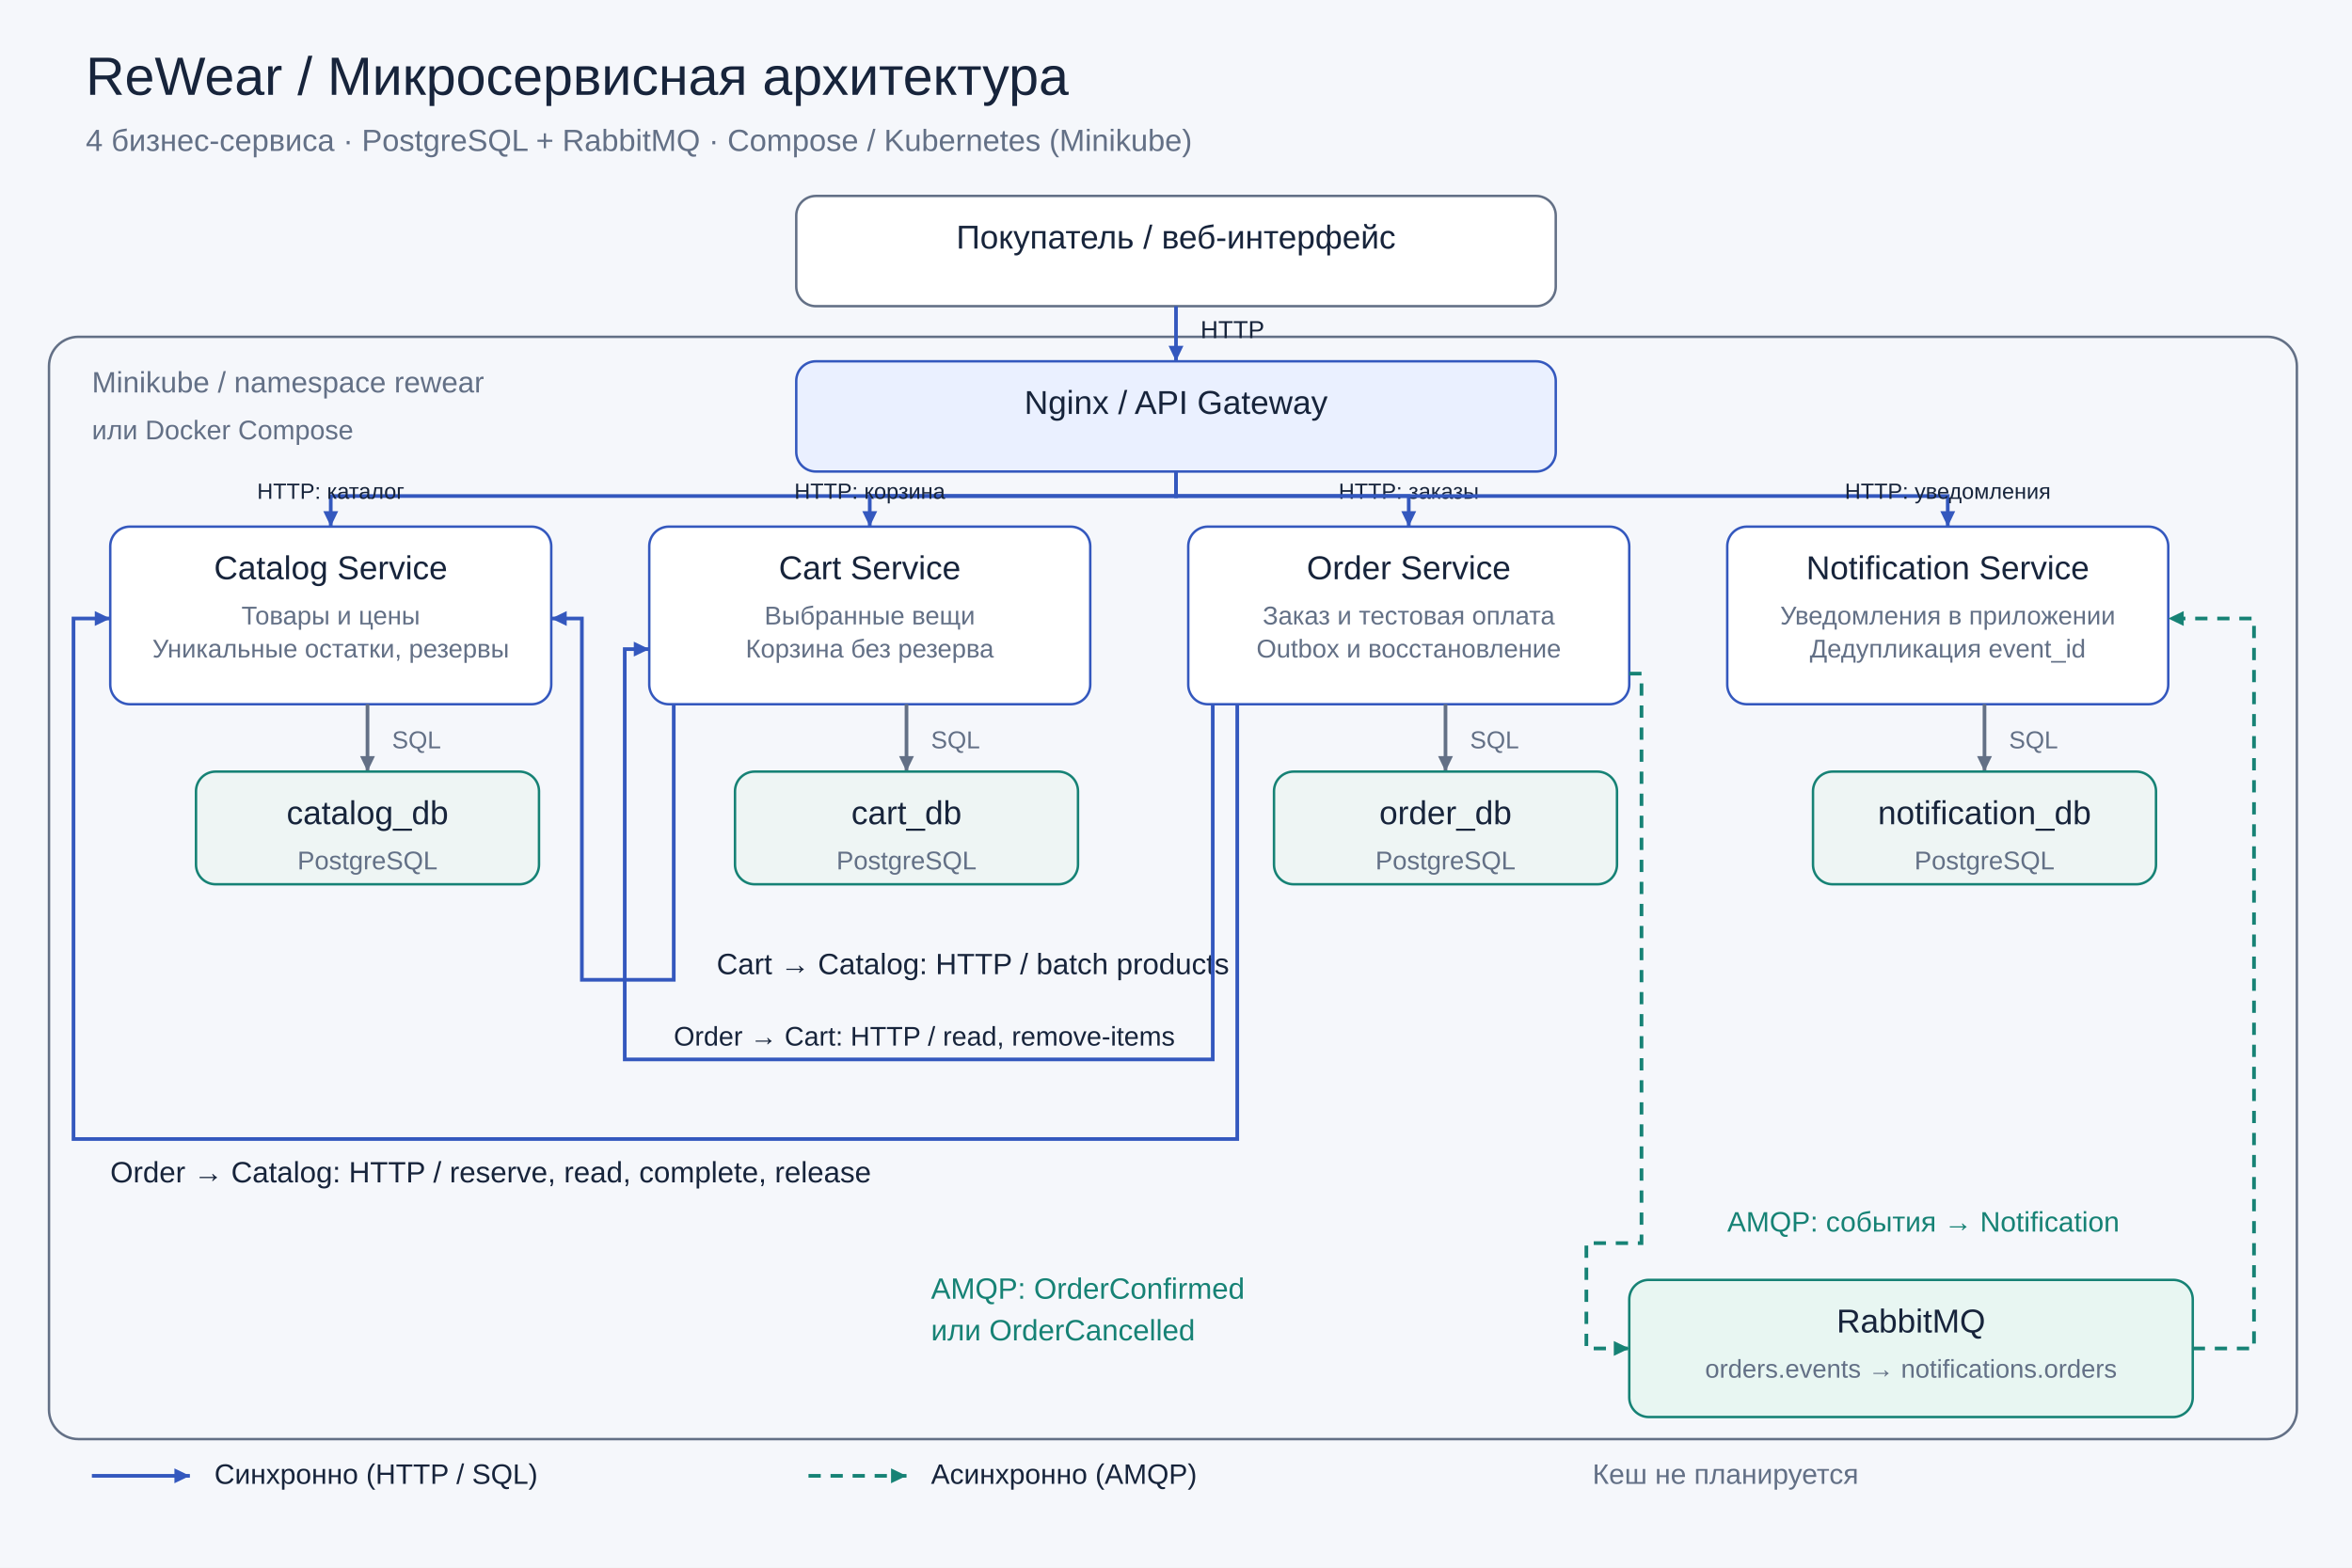
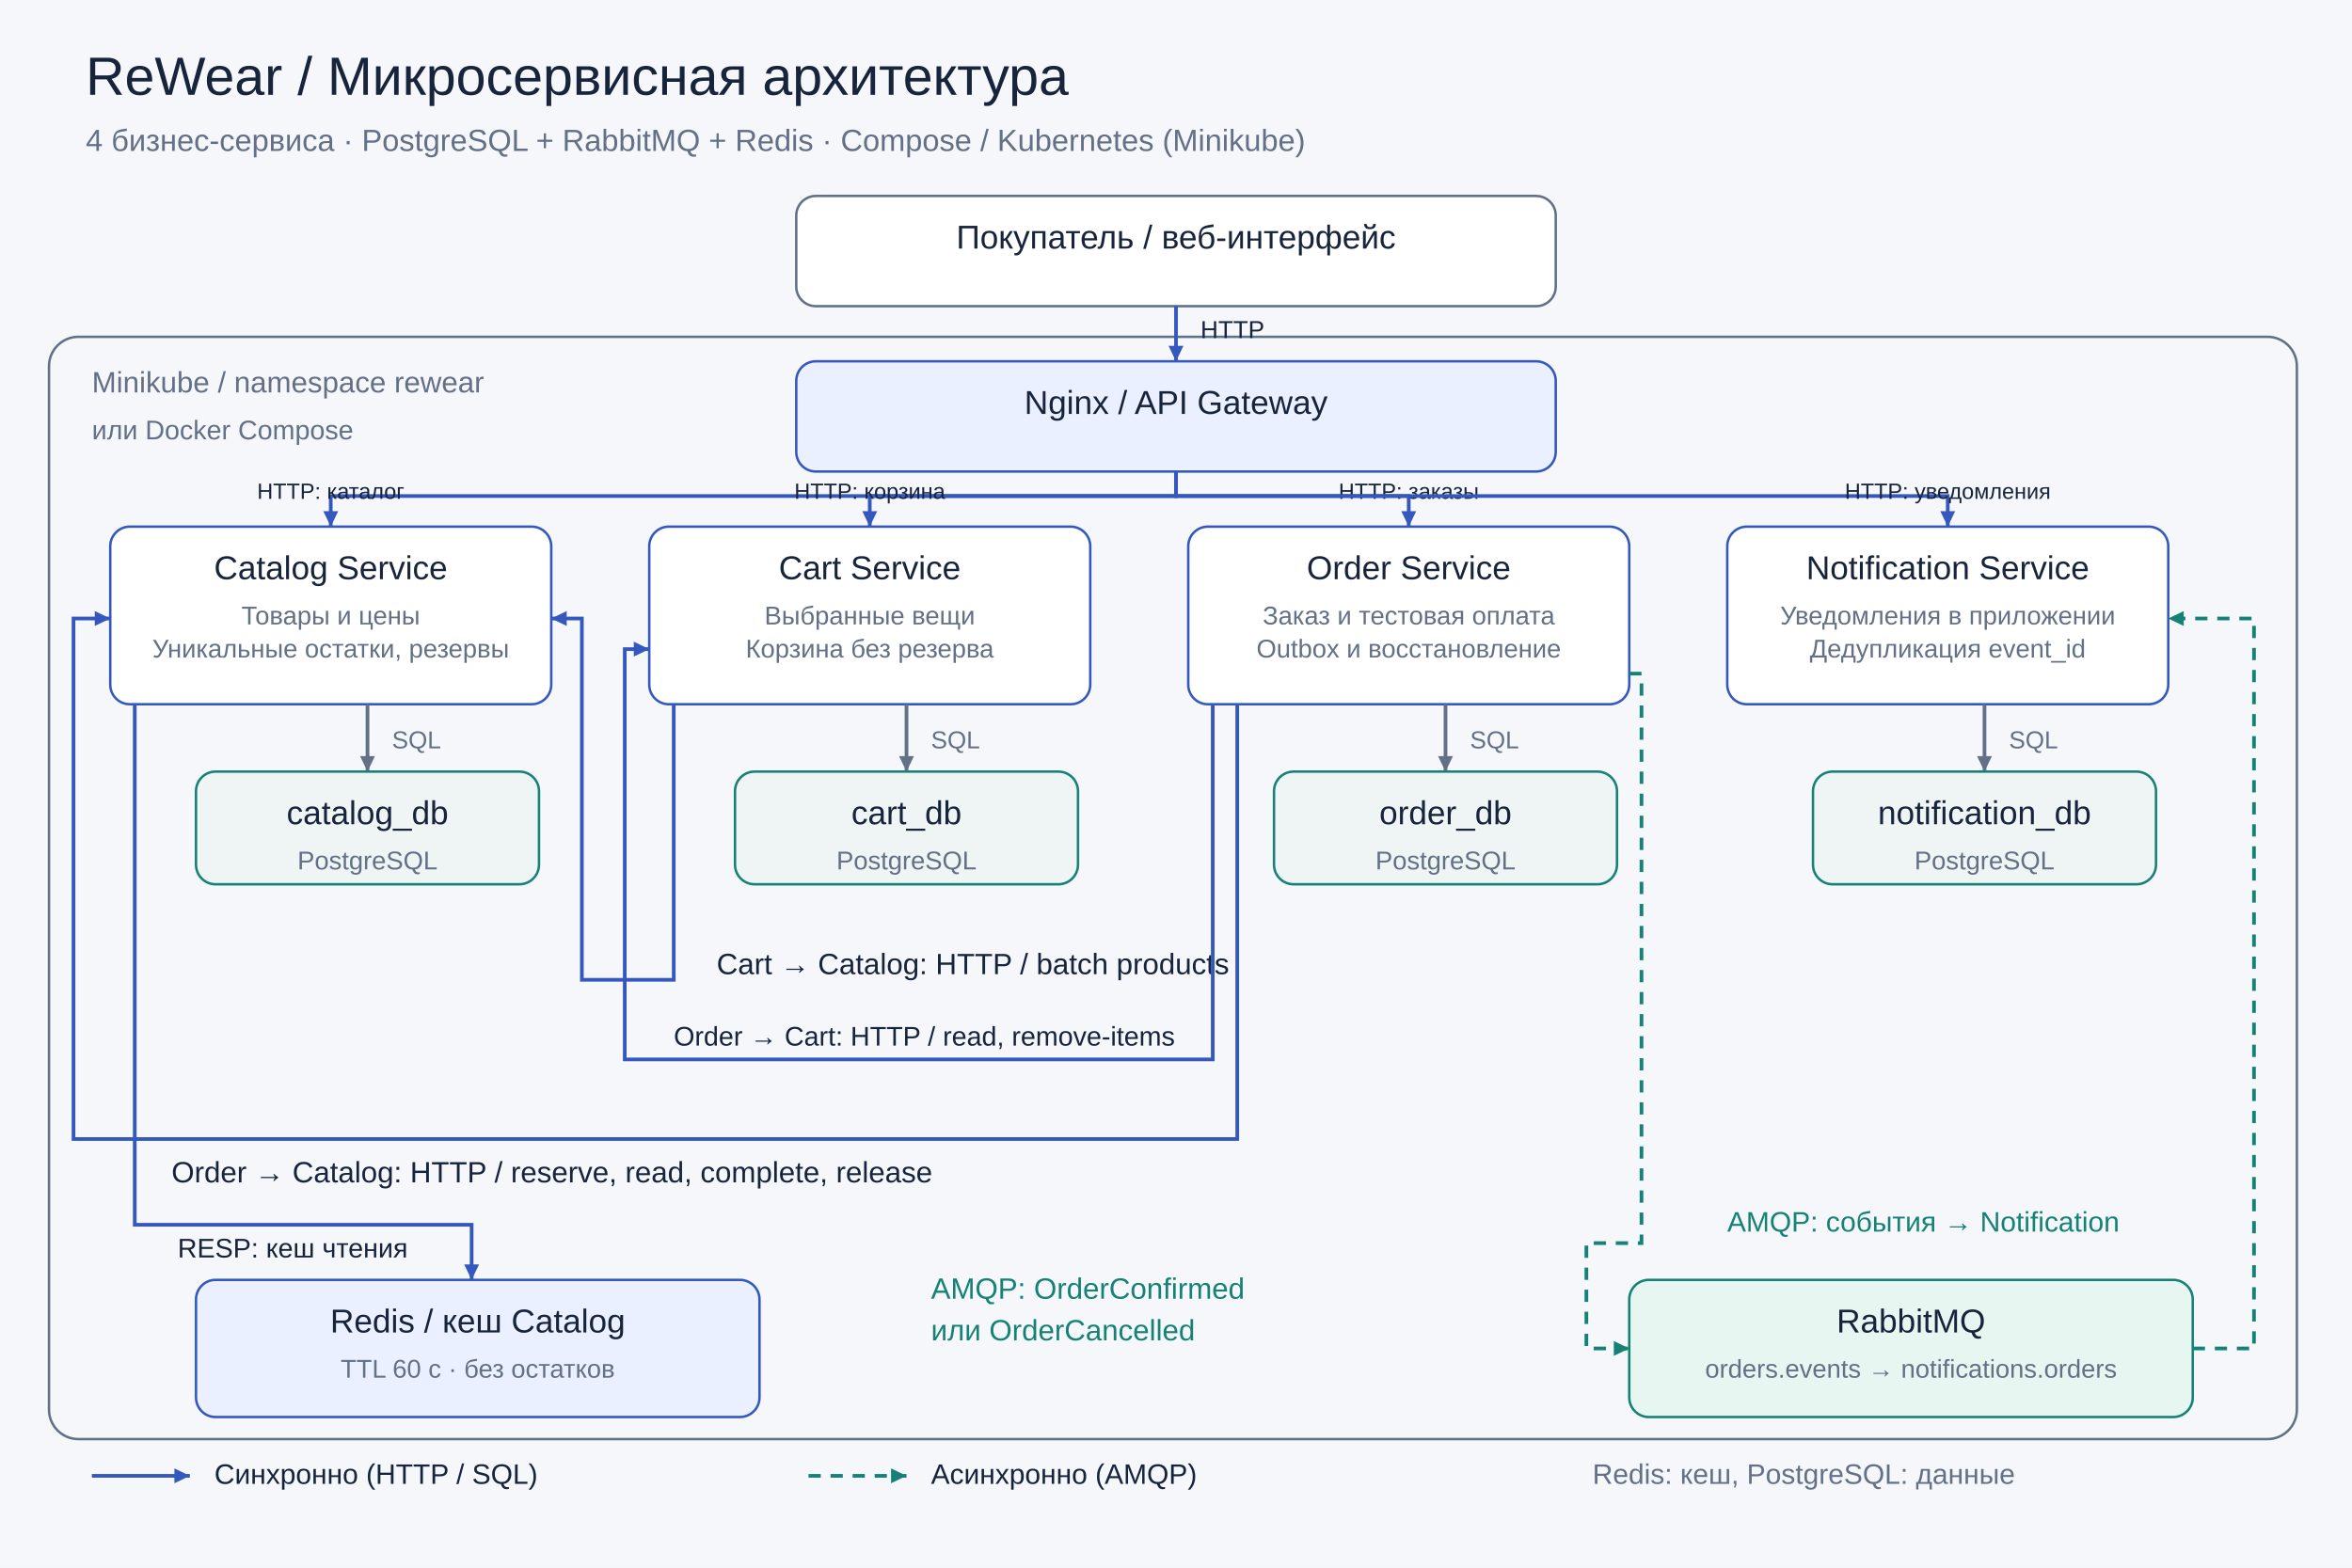
<svg xmlns="http://www.w3.org/2000/svg" width="1920" height="1280" viewBox="0 0 1920 1280">
  <rect width="100%" height="100%" fill="#f5f7fb" />
  <rect x="40" y="275" width="1835" height="900" rx="24" fill="none" stroke="#637086" stroke-width="2" />
  <text x="75" y="320.4" font-family="Arial,DejaVu Sans,sans-serif" font-size="24" fill="#637086" text-anchor="start">Minikube / namespace rewear</text>
  <text x="75" y="358.7" font-family="Arial,DejaVu Sans,sans-serif" font-size="22" fill="#637086" text-anchor="start">или Docker Compose</text>
  <text x="70" y="77.4" font-family="Arial,DejaVu Sans,sans-serif" font-size="44" fill="#17243b" text-anchor="start">ReWear / Микросервисная архитектура</text>
-   <text x="70" y="123.25" font-family="Arial,DejaVu Sans,sans-serif" font-size="25" fill="#637086" text-anchor="start">4 бизнес-сервиса · PostgreSQL + RabbitMQ · Compose / Kubernetes (Minikube)</text>
+   <text x="70" y="123.25" font-family="Arial,DejaVu Sans,sans-serif" font-size="25" fill="#637086" text-anchor="start">4 бизнес-сервиса · PostgreSQL + RabbitMQ + Redis · Compose / Kubernetes (Minikube)</text>
  <rect x="650" y="160" width="620" height="90" rx="16" fill="white" stroke="#637086" stroke-width="2" />
  <text x="960.0" y="202.95" font-family="Arial,DejaVu Sans,sans-serif" font-size="27" fill="#17243b" text-anchor="middle">Покупатель / веб-интерфейс</text>
  <rect x="650" y="295" width="620" height="90" rx="16" fill="#eaf0ff" stroke="#3458be" stroke-width="2" />
  <text x="960.0" y="337.95" font-family="Arial,DejaVu Sans,sans-serif" font-size="27" fill="#17243b" text-anchor="middle">Nginx / API Gateway</text>
  <polyline points="960,250 960,295" fill="none" stroke="#3458be" stroke-width="3" />
  <polygon points="960,295 953.926,282.386 966.074,282.386" fill="#3458be" />
  <text x="980" y="276.0" font-family="Arial,DejaVu Sans,sans-serif" font-size="20" fill="#17243b" text-anchor="start">HTTP</text>
  <polyline points="960,385 960,405 270,405 270,430" fill="none" stroke="#3458be" stroke-width="3" />
  <polygon points="270,430 263.926,417.386 276.074,417.386" fill="#3458be" />
  <text x="270" y="407.3" font-family="Arial,DejaVu Sans,sans-serif" font-size="18" fill="#17243b" text-anchor="middle">HTTP: каталог</text>
  <polyline points="960,385 960,405 710,405 710,430" fill="none" stroke="#3458be" stroke-width="3" />
  <polygon points="710,430 703.926,417.386 716.074,417.386" fill="#3458be" />
  <text x="710" y="407.3" font-family="Arial,DejaVu Sans,sans-serif" font-size="18" fill="#17243b" text-anchor="middle">HTTP: корзина</text>
  <polyline points="960,385 960,405 1150,405 1150,430" fill="none" stroke="#3458be" stroke-width="3" />
  <polygon points="1150,430 1143.926,417.386 1156.074,417.386" fill="#3458be" />
  <text x="1150" y="407.3" font-family="Arial,DejaVu Sans,sans-serif" font-size="18" fill="#17243b" text-anchor="middle">HTTP: заказы</text>
  <polyline points="960,385 960,405 1590,405 1590,430" fill="none" stroke="#3458be" stroke-width="3" />
  <polygon points="1590,430 1583.926,417.386 1596.074,417.386" fill="#3458be" />
  <text x="1590" y="407.3" font-family="Arial,DejaVu Sans,sans-serif" font-size="18" fill="#17243b" text-anchor="middle">HTTP: уведомления</text>
  <rect x="90" y="430" width="360" height="145" rx="16" fill="white" stroke="#3458be" stroke-width="2" />
  <text x="270.0" y="472.95" font-family="Arial,DejaVu Sans,sans-serif" font-size="27" fill="#17243b" text-anchor="middle">Catalog Service</text>
  <text x="270.0" y="509.85" font-family="Arial,DejaVu Sans,sans-serif" font-size="21" fill="#637086" text-anchor="middle">Товары и цены</text>
  <text x="270.0" y="536.85" font-family="Arial,DejaVu Sans,sans-serif" font-size="21" fill="#637086" text-anchor="middle">Уникальные остатки, резервы</text>
  <polyline points="300,575 300,630" fill="none" stroke="#637086" stroke-width="3" />
  <polygon points="300,630 293.926,617.386 306.074,617.386" fill="#637086" />
  <text x="320" y="611.0" font-family="Arial,DejaVu Sans,sans-serif" font-size="20" fill="#637086" text-anchor="start">SQL</text>
  <rect x="160" y="630" width="280" height="92" rx="16" fill="#eef5f4" stroke="#168275" stroke-width="2" />
  <text x="300.0" y="672.95" font-family="Arial,DejaVu Sans,sans-serif" font-size="27" fill="#17243b" text-anchor="middle">catalog_db</text>
  <text x="300.0" y="709.85" font-family="Arial,DejaVu Sans,sans-serif" font-size="21" fill="#637086" text-anchor="middle">PostgreSQL</text>
  <rect x="530" y="430" width="360" height="145" rx="16" fill="white" stroke="#3458be" stroke-width="2" />
  <text x="710.0" y="472.95" font-family="Arial,DejaVu Sans,sans-serif" font-size="27" fill="#17243b" text-anchor="middle">Cart Service</text>
  <text x="710.0" y="509.85" font-family="Arial,DejaVu Sans,sans-serif" font-size="21" fill="#637086" text-anchor="middle">Выбранные вещи</text>
  <text x="710.0" y="536.85" font-family="Arial,DejaVu Sans,sans-serif" font-size="21" fill="#637086" text-anchor="middle">Корзина без резерва</text>
  <polyline points="740,575 740,630" fill="none" stroke="#637086" stroke-width="3" />
  <polygon points="740,630 733.926,617.386 746.074,617.386" fill="#637086" />
  <text x="760" y="611.0" font-family="Arial,DejaVu Sans,sans-serif" font-size="20" fill="#637086" text-anchor="start">SQL</text>
  <rect x="600" y="630" width="280" height="92" rx="16" fill="#eef5f4" stroke="#168275" stroke-width="2" />
  <text x="740.0" y="672.95" font-family="Arial,DejaVu Sans,sans-serif" font-size="27" fill="#17243b" text-anchor="middle">cart_db</text>
  <text x="740.0" y="709.85" font-family="Arial,DejaVu Sans,sans-serif" font-size="21" fill="#637086" text-anchor="middle">PostgreSQL</text>
  <rect x="970" y="430" width="360" height="145" rx="16" fill="white" stroke="#3458be" stroke-width="2" />
  <text x="1150.0" y="472.95" font-family="Arial,DejaVu Sans,sans-serif" font-size="27" fill="#17243b" text-anchor="middle">Order Service</text>
  <text x="1150.0" y="509.85" font-family="Arial,DejaVu Sans,sans-serif" font-size="21" fill="#637086" text-anchor="middle">Заказ и тестовая оплата</text>
  <text x="1150.0" y="536.85" font-family="Arial,DejaVu Sans,sans-serif" font-size="21" fill="#637086" text-anchor="middle">Outbox и восстановление</text>
  <polyline points="1180,575 1180,630" fill="none" stroke="#637086" stroke-width="3" />
  <polygon points="1180,630 1173.926,617.386 1186.074,617.386" fill="#637086" />
  <text x="1200" y="611.0" font-family="Arial,DejaVu Sans,sans-serif" font-size="20" fill="#637086" text-anchor="start">SQL</text>
  <rect x="1040" y="630" width="280" height="92" rx="16" fill="#eef5f4" stroke="#168275" stroke-width="2" />
  <text x="1180.0" y="672.95" font-family="Arial,DejaVu Sans,sans-serif" font-size="27" fill="#17243b" text-anchor="middle">order_db</text>
  <text x="1180.0" y="709.85" font-family="Arial,DejaVu Sans,sans-serif" font-size="21" fill="#637086" text-anchor="middle">PostgreSQL</text>
  <rect x="1410" y="430" width="360" height="145" rx="16" fill="white" stroke="#3458be" stroke-width="2" />
  <text x="1590.0" y="472.95" font-family="Arial,DejaVu Sans,sans-serif" font-size="27" fill="#17243b" text-anchor="middle">Notification Service</text>
  <text x="1590.0" y="509.85" font-family="Arial,DejaVu Sans,sans-serif" font-size="21" fill="#637086" text-anchor="middle">Уведомления в приложении</text>
  <text x="1590.0" y="536.85" font-family="Arial,DejaVu Sans,sans-serif" font-size="21" fill="#637086" text-anchor="middle">Дедупликация event_id</text>
  <polyline points="1620,575 1620,630" fill="none" stroke="#637086" stroke-width="3" />
  <polygon points="1620,630 1613.926,617.386 1626.074,617.386" fill="#637086" />
  <text x="1640" y="611.0" font-family="Arial,DejaVu Sans,sans-serif" font-size="20" fill="#637086" text-anchor="start">SQL</text>
  <rect x="1480" y="630" width="280" height="92" rx="16" fill="#eef5f4" stroke="#168275" stroke-width="2" />
  <text x="1620.0" y="672.95" font-family="Arial,DejaVu Sans,sans-serif" font-size="27" fill="#17243b" text-anchor="middle">notification_db</text>
  <text x="1620.0" y="709.85" font-family="Arial,DejaVu Sans,sans-serif" font-size="21" fill="#637086" text-anchor="middle">PostgreSQL</text>
  <polyline points="550,575 550,800 475,800 475,505 450,505" fill="none" stroke="#3458be" stroke-width="3" />
  <polygon points="450,505 462.614,498.926 462.614,511.074" fill="#3458be" />
  <text x="585" y="795.4" font-family="Arial,DejaVu Sans,sans-serif" font-size="24" fill="#17243b" text-anchor="start">Cart → Catalog: HTTP / batch products</text>
  <polyline points="990,575 990,865 510,865 510,530 530,530" fill="none" stroke="#3458be" stroke-width="3" />
  <polygon points="530,530 517.386,536.074 517.386,523.926" fill="#3458be" />
  <text x="550" y="853.7" font-family="Arial,DejaVu Sans,sans-serif" font-size="22" fill="#17243b" text-anchor="start">Order → Cart: HTTP / read, remove-items</text>
  <polyline points="1010,575 1010,930 60,930 60,505 90,505" fill="none" stroke="#3458be" stroke-width="3" />
  <polygon points="90,505 77.386,511.074 77.386,498.926" fill="#3458be" />
-   <text x="90" y="965.4" font-family="Arial,DejaVu Sans,sans-serif" font-size="24" fill="#17243b" text-anchor="start">Order → Catalog: HTTP / reserve, read, complete, release</text>
+   <text x="140" y="965.4" font-family="Arial,DejaVu Sans,sans-serif" font-size="24" fill="#17243b" text-anchor="start">Order → Catalog: HTTP / reserve, read, complete, release</text>
+   <rect x="160" y="1045" width="460" height="112" rx="16" fill="#eaf0ff" stroke="#3458be" stroke-width="2" />
+   <text x="390.0" y="1087.95" font-family="Arial,DejaVu Sans,sans-serif" font-size="27" fill="#17243b" text-anchor="middle">Redis / кеш Catalog</text>
+   <text x="390.0" y="1124.85" font-family="Arial,DejaVu Sans,sans-serif" font-size="21" fill="#637086" text-anchor="middle">TTL 60 с · без остатков</text>
+   <polyline points="110,575 110,1000 385,1000 385,1045" fill="none" stroke="#3458be" stroke-width="3" />
+   <polygon points="385,1045 378.926,1032.386 391.074,1032.386" fill="#3458be" />
+   <text x="145" y="1026.7" font-family="Arial,DejaVu Sans,sans-serif" font-size="22" fill="#17243b" text-anchor="start">RESP: кеш чтения</text>
  <rect x="1330" y="1045" width="460" height="112" rx="16" fill="#e8f6f2" stroke="#168275" stroke-width="2" />
  <text x="1560.0" y="1087.95" font-family="Arial,DejaVu Sans,sans-serif" font-size="27" fill="#17243b" text-anchor="middle">RabbitMQ</text>
  <text x="1560.0" y="1124.85" font-family="Arial,DejaVu Sans,sans-serif" font-size="21" fill="#637086" text-anchor="middle">orders.events → notifications.orders</text>
  <polyline points="1330,550 1340,550 1340,1015 1295,1015 1295,1101 1330,1101" fill="none" stroke="#168275" stroke-width="3" stroke-dasharray="10 8" />
  <polygon points="1330,1101 1317.386,1107.074 1317.386,1094.926" fill="#168275" />
  <text x="760" y="1060.4" font-family="Arial,DejaVu Sans,sans-serif" font-size="24" fill="#168275" text-anchor="start">AMQP: OrderConfirmed</text>
  <text x="760" y="1094.4" font-family="Arial,DejaVu Sans,sans-serif" font-size="24" fill="#168275" text-anchor="start">или OrderCancelled</text>
  <polyline points="1790,1101 1840,1101 1840,505 1770,505" fill="none" stroke="#168275" stroke-width="3" stroke-dasharray="10 8" />
  <polygon points="1770,505 1782.614,498.926 1782.614,511.074" fill="#168275" />
  <text x="1410" y="1005.55" font-family="Arial,DejaVu Sans,sans-serif" font-size="23" fill="#168275" text-anchor="start">AMQP: события → Notification</text>
  <polyline points="75,1205 155,1205" fill="none" stroke="#3458be" stroke-width="3" />
  <polygon points="155,1205 142.386,1211.074 142.386,1198.926" fill="#3458be" />
  <text x="175" y="1211.55" font-family="Arial,DejaVu Sans,sans-serif" font-size="23" fill="#17243b" text-anchor="start">Синхронно (HTTP / SQL)</text>
  <polyline points="660,1205 740,1205" fill="none" stroke="#168275" stroke-width="3" stroke-dasharray="10 8" />
  <polygon points="740,1205 727.386,1211.074 727.386,1198.926" fill="#168275" />
  <text x="760" y="1211.55" font-family="Arial,DejaVu Sans,sans-serif" font-size="23" fill="#17243b" text-anchor="start">Асинхронно (AMQP)</text>
-   <text x="1300" y="1211.55" font-family="Arial,DejaVu Sans,sans-serif" font-size="23" fill="#637086" text-anchor="start">Кеш не планируется</text>
+   <text x="1300" y="1211.55" font-family="Arial,DejaVu Sans,sans-serif" font-size="23" fill="#637086" text-anchor="start">Redis: кеш, PostgreSQL: данные</text>
</svg>
